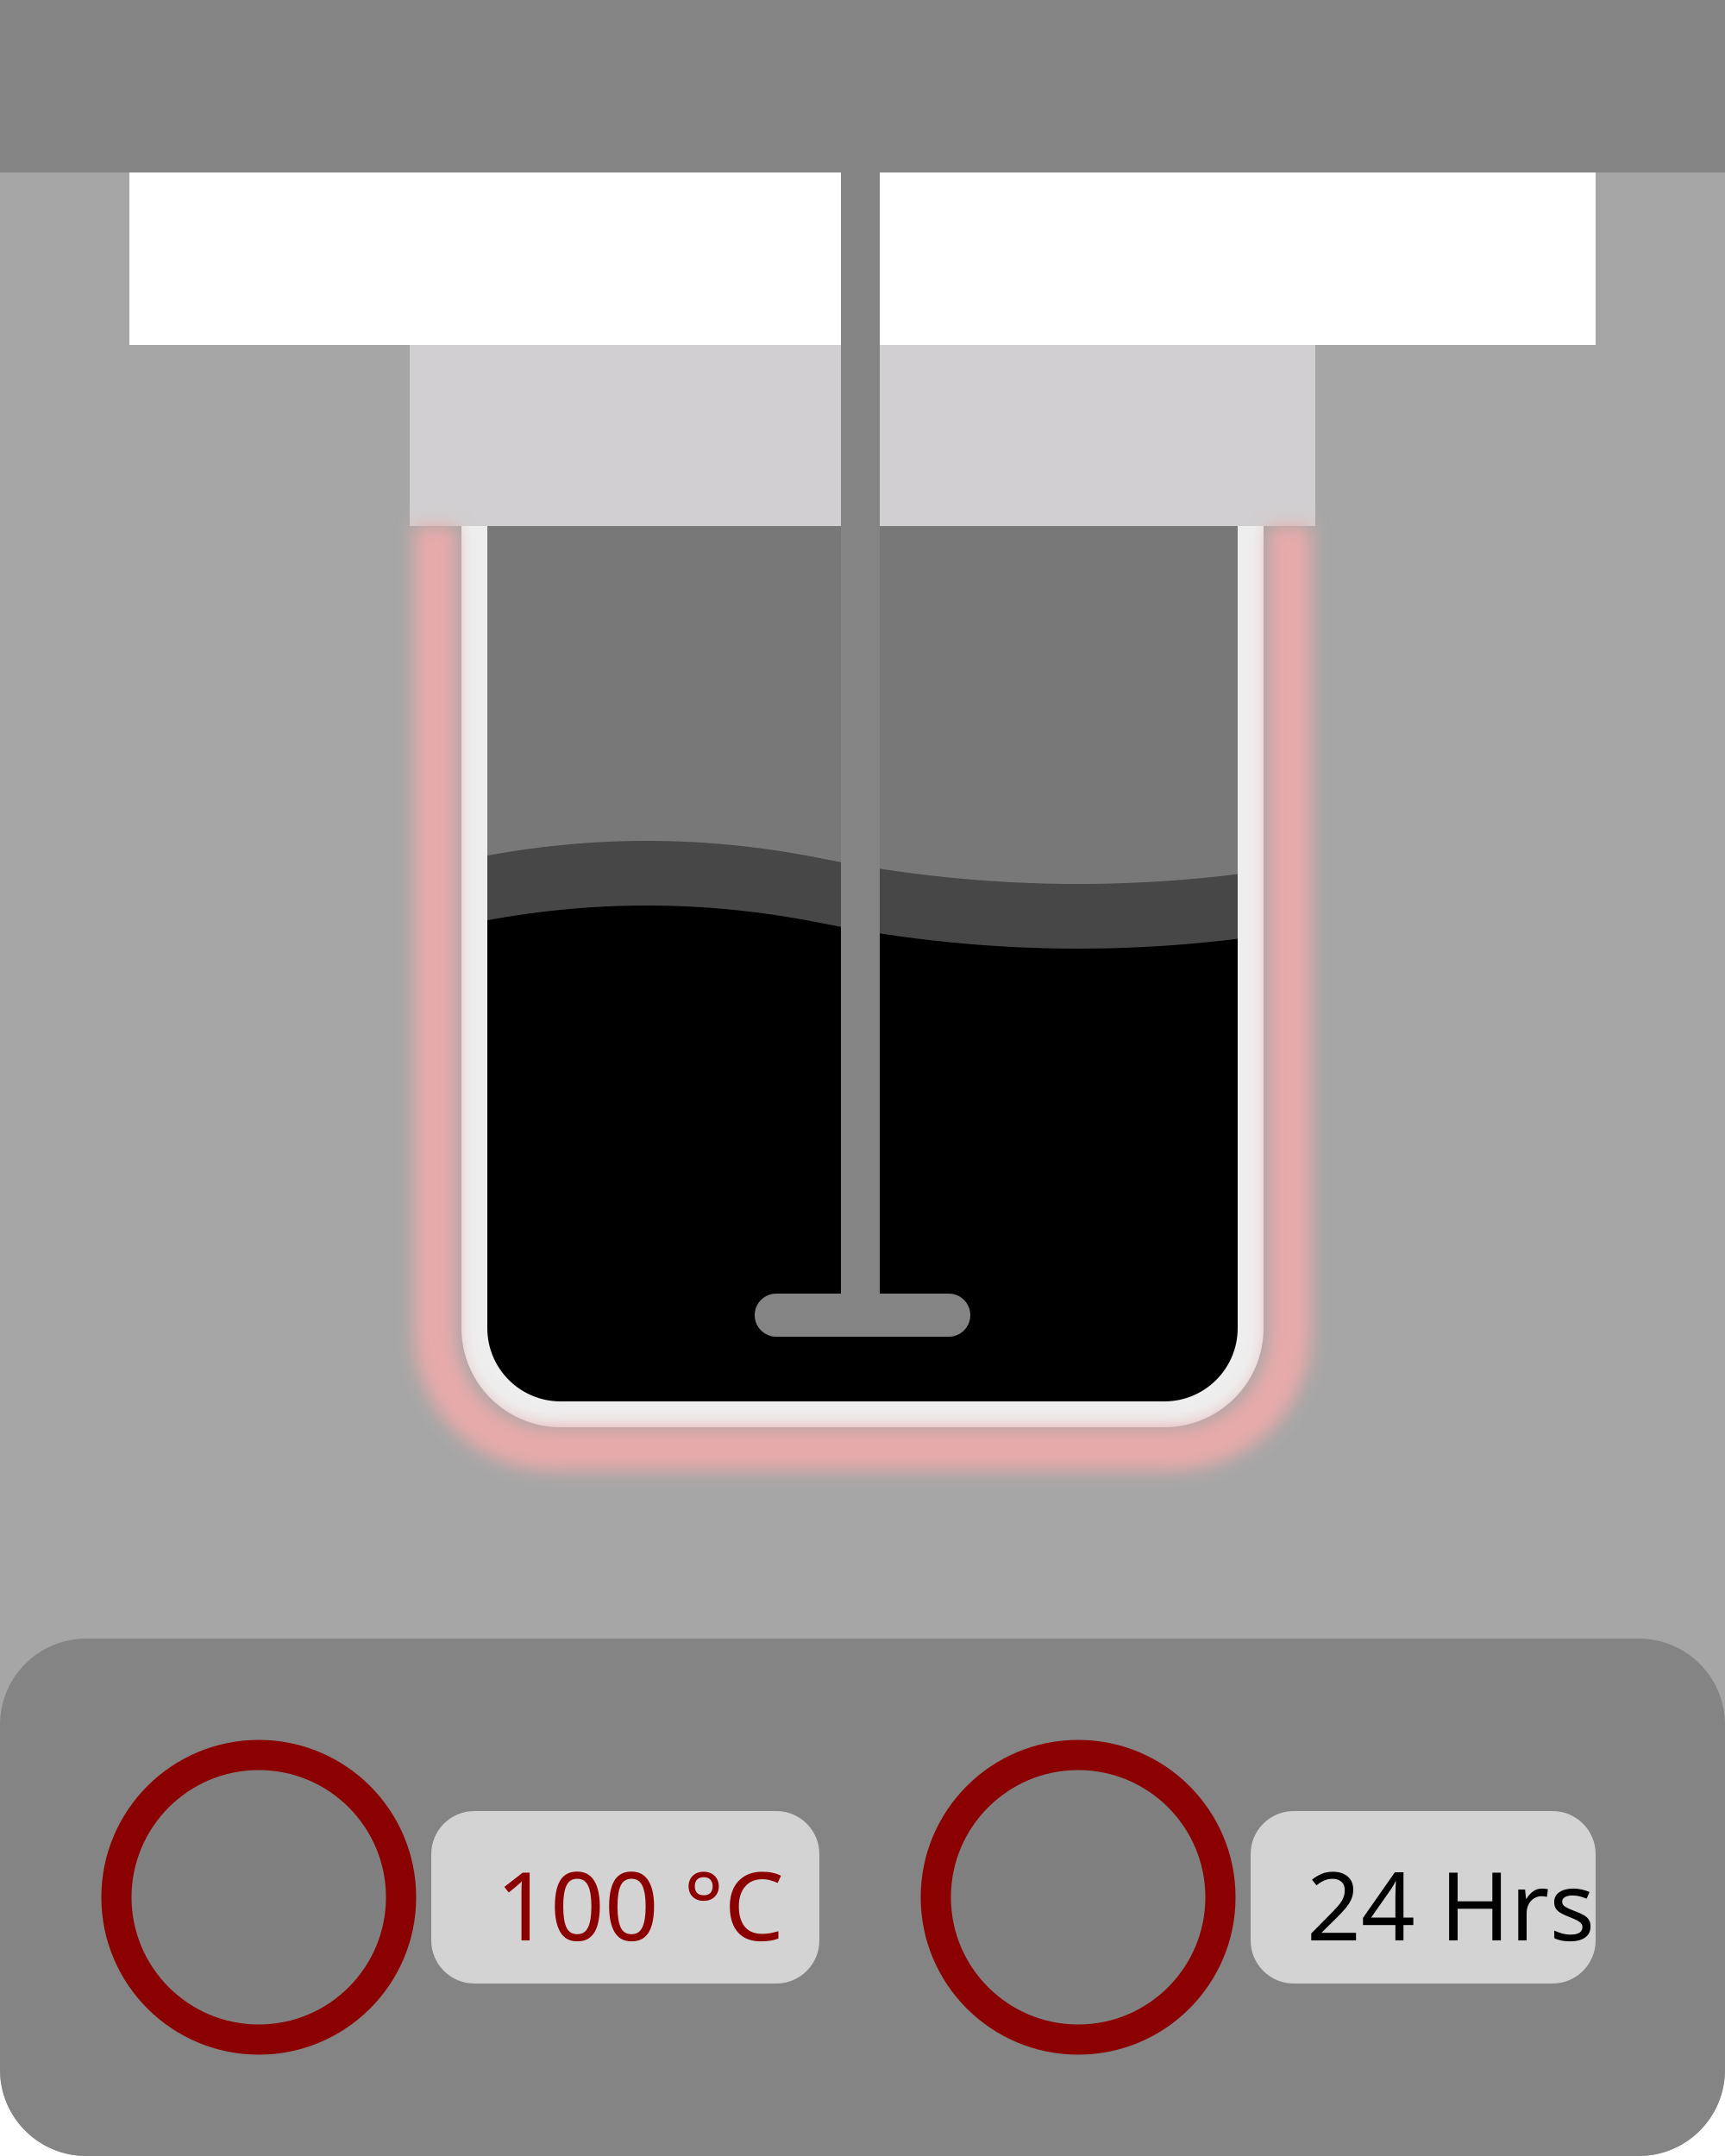
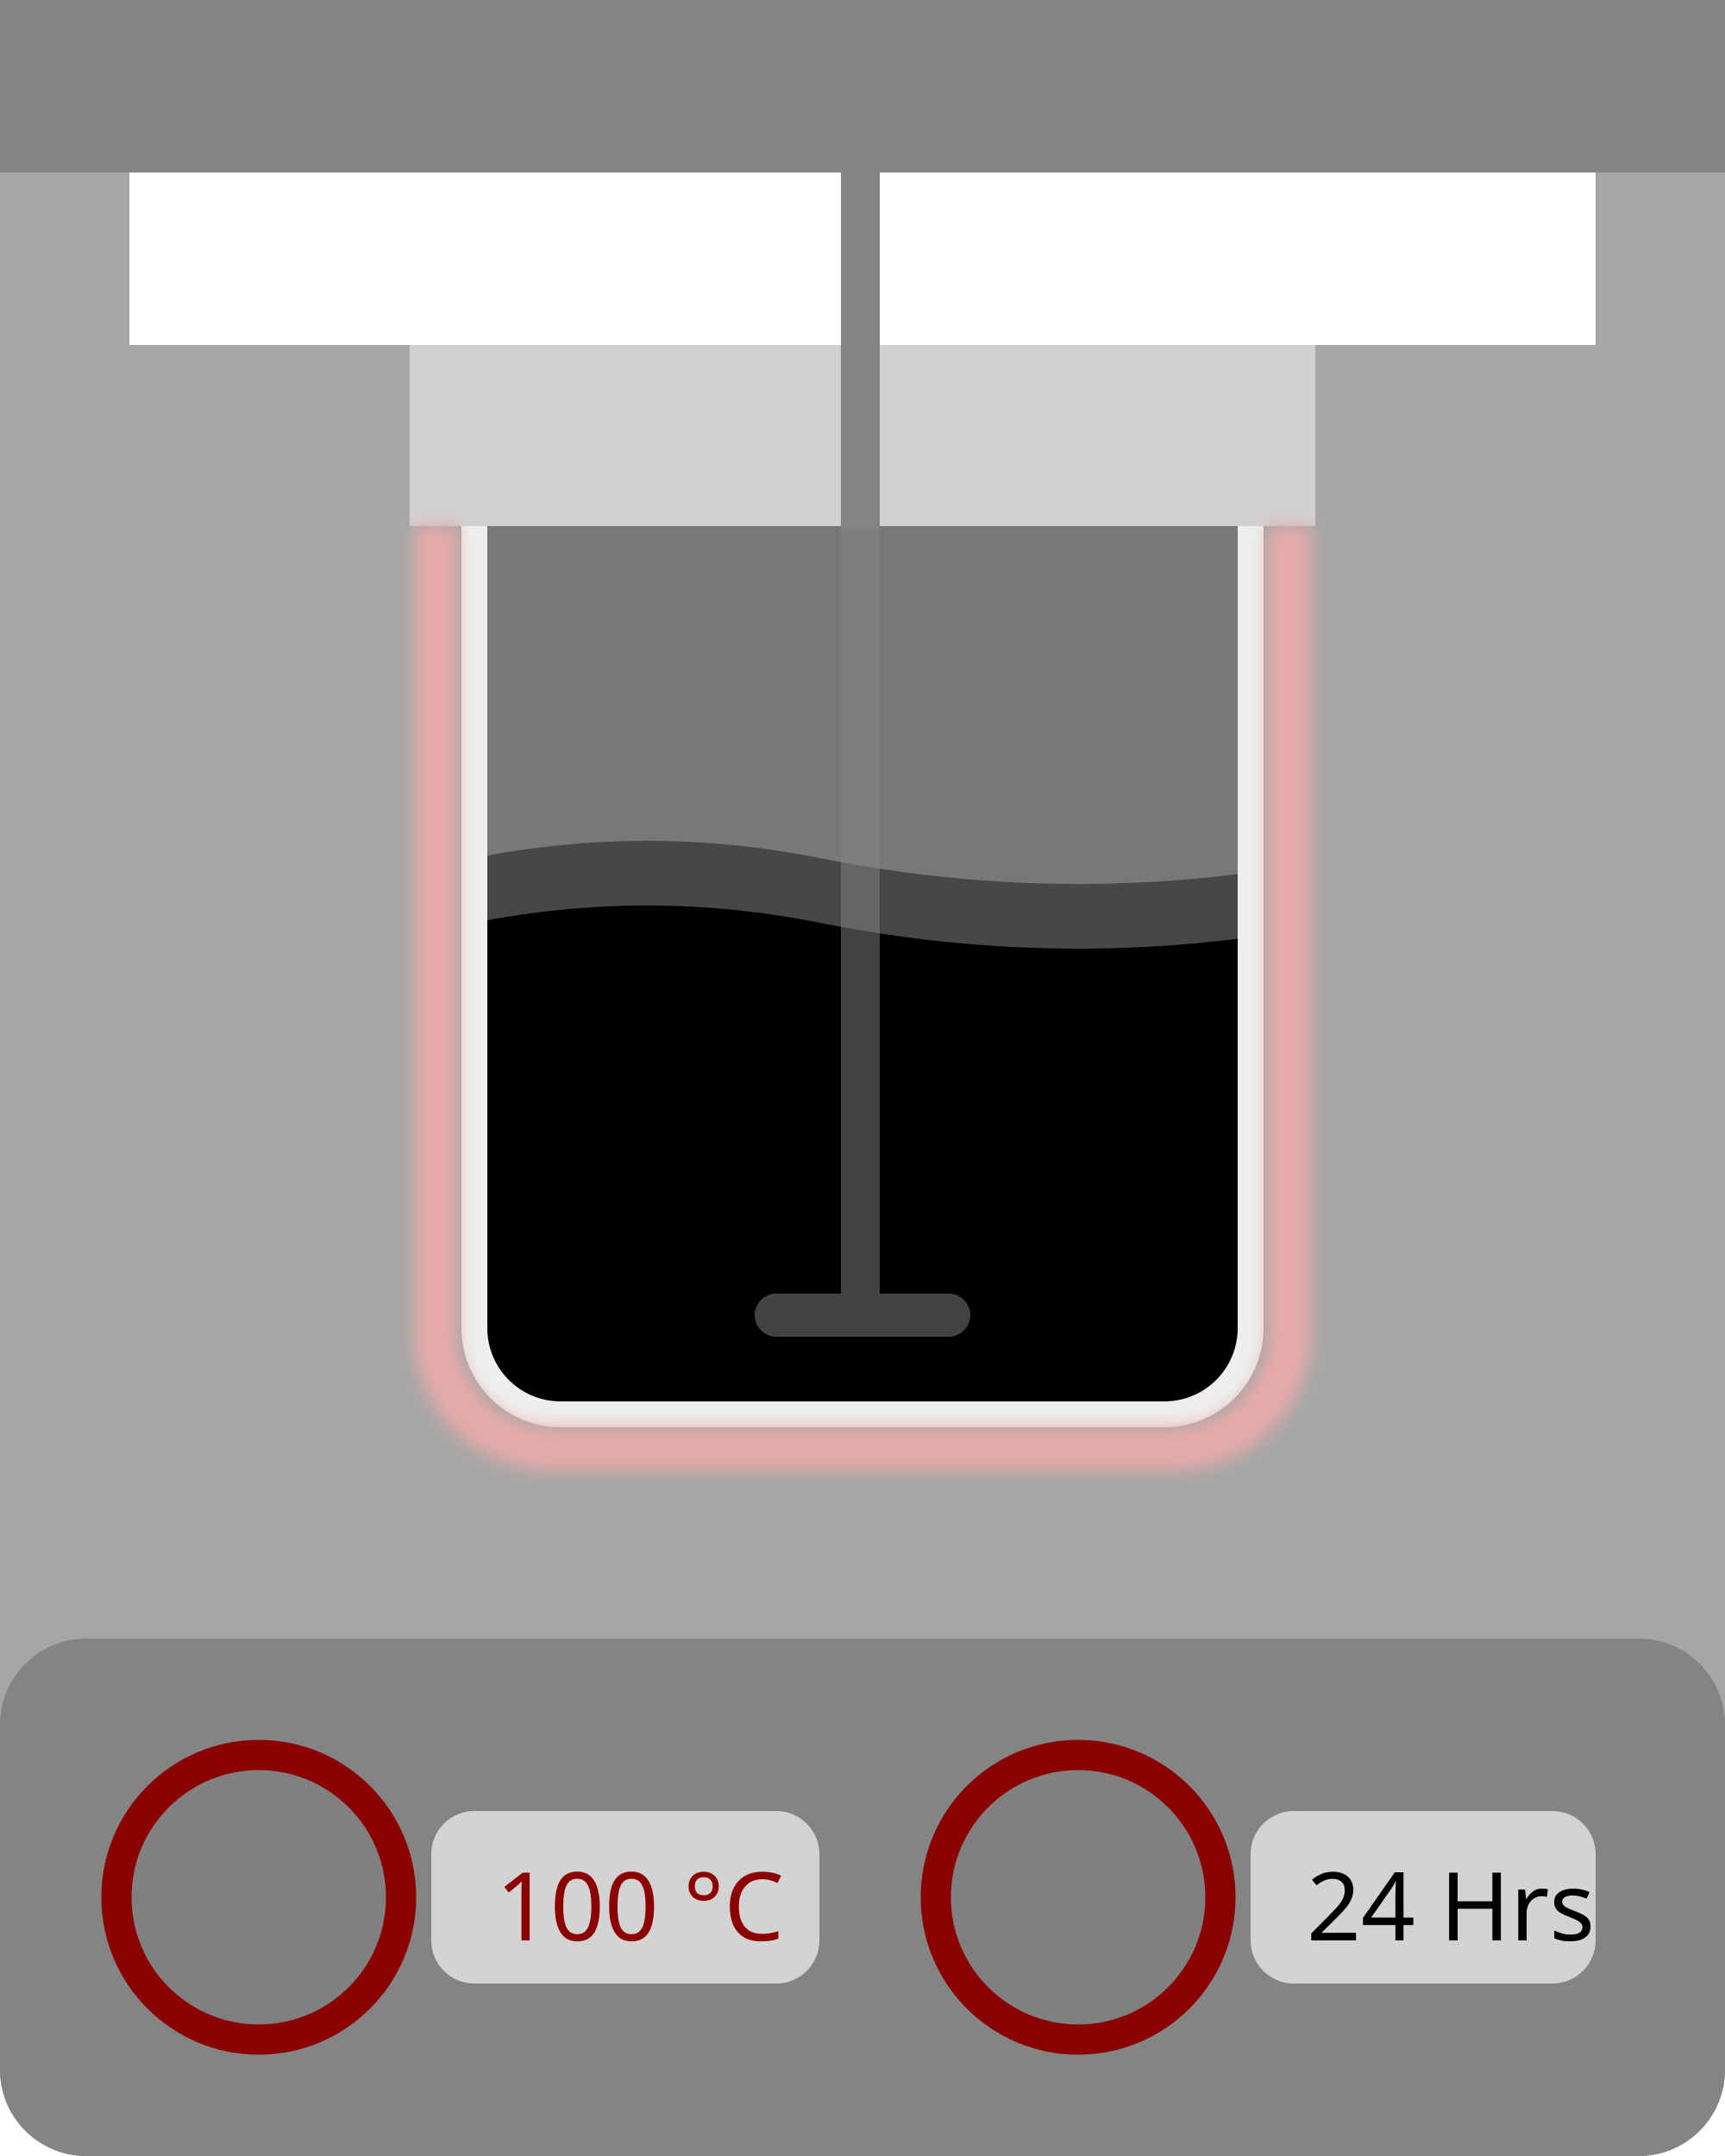
<svg xmlns="http://www.w3.org/2000/svg" viewBox="0 0 400 500">
  <style>
@keyframes ht_wave_down { 0% { transform: translate(0px,0px); } 100% { transform: translate(200px,0px); } }
@keyframes ht_wave_up { 0% { transform: translate(0px,0px); } 100% { transform: translate(-200px,0px); } }
@keyframes ht_beed { 0% { transform: translate(0px,0px) scale(1,1); } 50% { transform: translate(180px,0px) scale(0.1,1); } 100% { transform: translate(0px,0px) scale(1,1); } }
@keyframes ht_color { 0% { stroke: #e7aaaa; } 50% { stroke: #e76262; } 100% { stroke: #e7aaaa; } }
</style>
  <defs>
    <mask id="Mask-1" style="mask-type:alpha;">
      <path d="M0,150 q50,10,100,0 t 100 0 100 0 100 0 100 0" stroke="#eeeeee" stroke-width="100" transform="translate(0,0)" opacity="0.3" style="animation: 0.5s linear infinite both ht_wave_up;" />
      <path d="M-200,165 q50,10,100,0 t 100 0 100 0 100 0 100 0" stroke="#eeeeee" stroke-width="100" opacity="0.3" style="animation: 0.5s linear infinite both ht_wave_down;" />
    </mask>
  </defs>
  <path fill="#a6a6a6" stroke="none" d="M380,0L20,0C8.954,0,0,8.954,0,20L0,480C0,491.046,8.954,500,20,500L380,500C391.046,500,400,491.046,400,480L400,20C400,8.954,391.046,0,380,0ZM370,40L30,40L30,80L370,80Z" fill-rule="evenodd" />
  <rect width="400" height="40" fill="#848484" rx="0" stroke="none" />
  <rect width="180" height="243" x="110" y="85" stroke="#eeeeee" fill-opacity="1" stroke-width="6" rx="20" />
  <rect width="180" height="282" x="110" y="80" rx="20" fill="#eeeeee" mask="url(#Mask-1)" />
  <rect width="210" height="42" x="95" y="80" fill="#d1cfd1" fill-opacity="1" rx="0" stroke="none" stroke-width="0" />
-   <rect width="9" height="301" x="195" y="0" fill="#848484" stroke="none" />
  <path fill="none" stroke="#e7aaaa" stroke-width="10" d="M198,27L198,214C198,228.912,185.912,241,171,241L27,241C12.088,241,0,228.912,0,214L0,27" filter="blur(2px)" transform="translate(101,95)" style="animation: 1s linear infinite both ht_color;" />
  <rect rx="20" x="0" y="380" width="400" height="120" stroke="none" fill="#848484" />
  <ellipse rx="33" cx="60" cy="440" stroke="#8b0000" stroke-width="7px" fill="#808080" />
  <rect rx="10" x="100" y="420" width="90" height="40" stroke="none" fill="#d3d3d3" />
  <text x="115" y="450" font-size="22" font-family="impact" fill="#8b0000">100 °C</text>
  <ellipse rx="33" cx="250" cy="440" stroke="#8b0000" stroke-width="7px" fill="#808080" />
  <rect rx="10" x="290" y="420" width="80" height="40" stroke="none" fill="#d3d3d3" />
  <text x="303" y="450" font-size="22" font-family="impact" fill="#000000">24 Hrs</text>
-   <rect width="50" height="10" x="175" y="300" fill="#848484" rx="5" style="animation: 0.7s linear infinite both ht_beed;" />
+   <rect width="9" height="123" x="195" y="0" fill="#848484" stroke="none" />
+   <rect width="9" height="300" x="195" y="0" fill="#848484" opacity="0.5" stroke="none" />
+   <rect width="50" height="10" x="175" y="300" fill="#848484" rx="5" opacity="0.5" style="animation: 0.7s linear infinite both ht_beed;" />
</svg>
